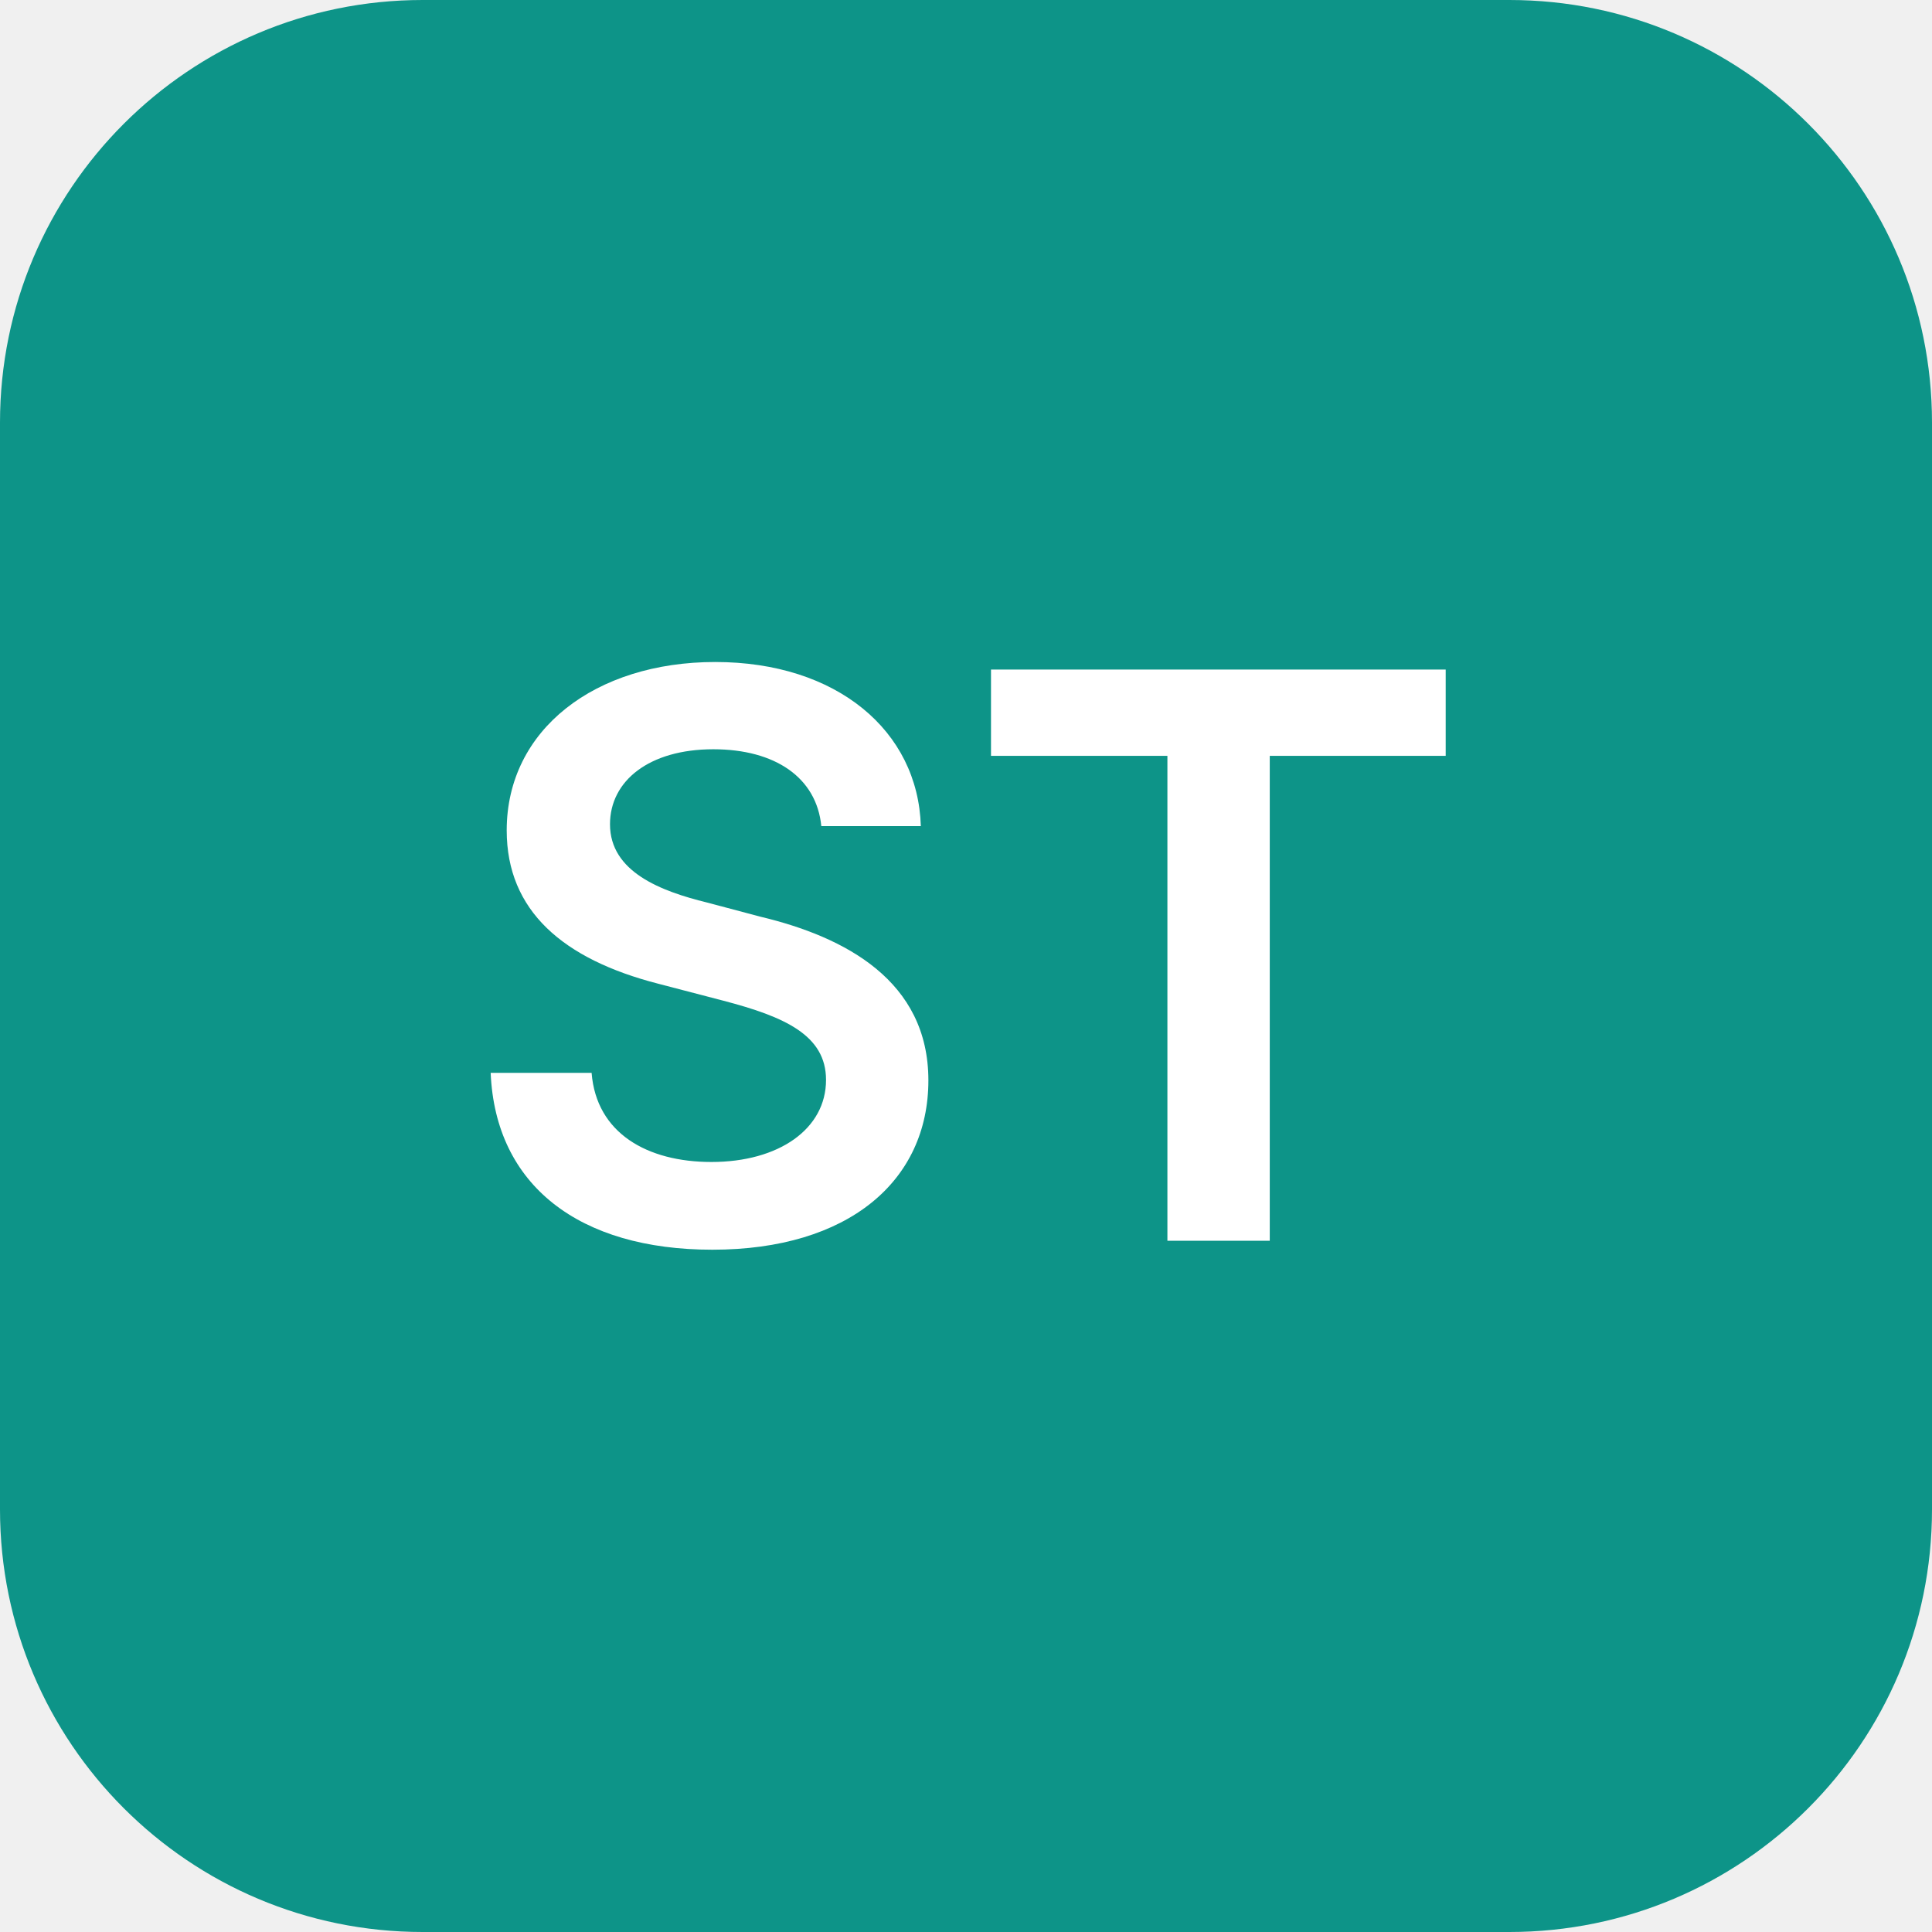
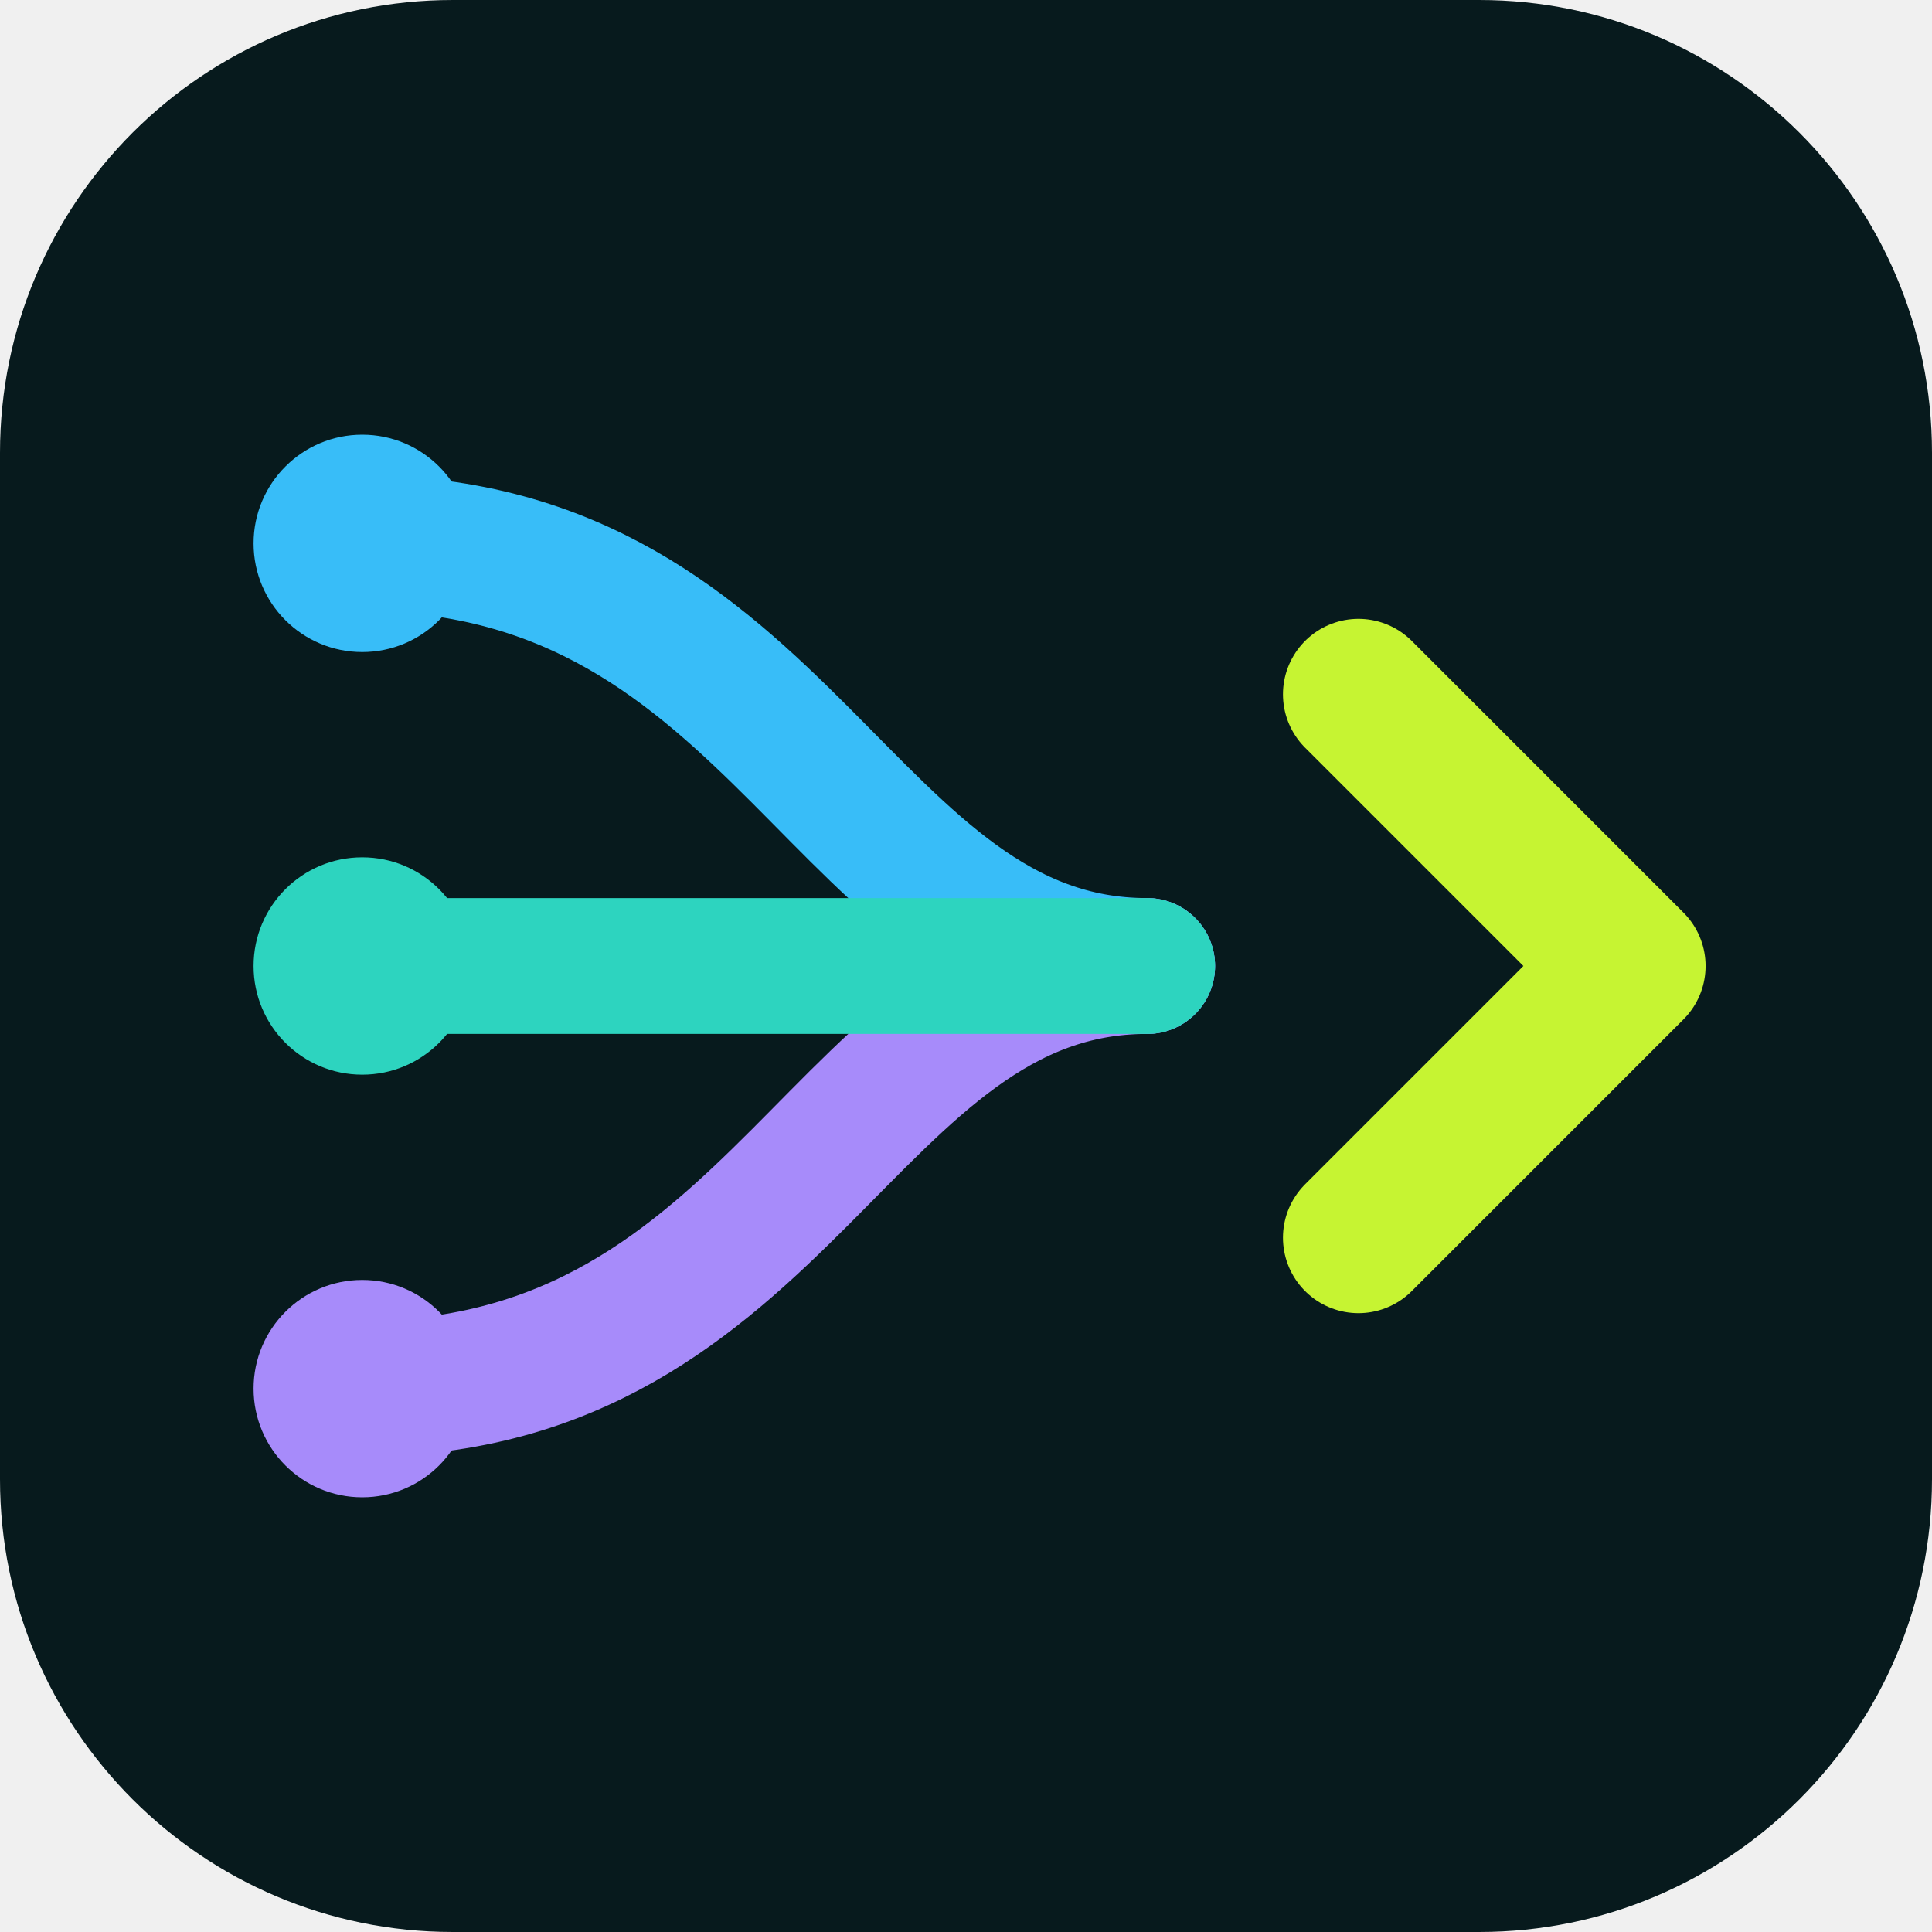
- <svg xmlns="http://www.w3.org/2000/svg" viewBox="0 0 64 64">
-   <rect width="64" height="64" rx="14" fill="#0d9488" />
-   <text x="32" y="32" dy="0.35em" text-anchor="middle" font-family="ui-sans-serif, system-ui, -apple-system, sans-serif" font-size="26" font-weight="600" fill="#ffffff">ST</text>
+ <svg xmlns="http://www.w3.org/2000/svg" viewBox="0 0 64 64" role="img" aria-label="tailbond">
+   <defs>
+     <linearGradient id="tb-beam" x1="0" x2="1">
+       <stop offset="0" stop-color="#2DD4BF" />
+       <stop offset="1" stop-color="#C6F432" />
+     </linearGradient>
+   </defs>
+   <rect width="64" height="64" rx="15" fill="#071A1D" />
+   <path d="M12 18 C26 18 28 32 38 32" fill="none" stroke="#38BDF8" stroke-width="4.5" stroke-linecap="round" />
+   <path d="M12 46 C26 46 28 32 38 32" fill="none" stroke="#A78BFA" stroke-width="4.5" stroke-linecap="round" />
+   <path d="M12 32 H38" fill="none" stroke="#2DD4BF" stroke-width="4.5" stroke-linecap="round" />
+   <path d="M36 32 H50" stroke="url(#tb-beam)" stroke-width="8" stroke-linecap="round" />
+   <path d="M45 23 L54 32 L45 41" fill="none" stroke="#C6F432" stroke-width="5" stroke-linecap="round" stroke-linejoin="round" />
+   <circle cx="12" cy="18" r="3.6" fill="#38BDF8" />
+   <circle cx="12" cy="32" r="3.6" fill="#2DD4BF" />
+   <circle cx="12" cy="46" r="3.6" fill="#A78BFA" />
</svg>
